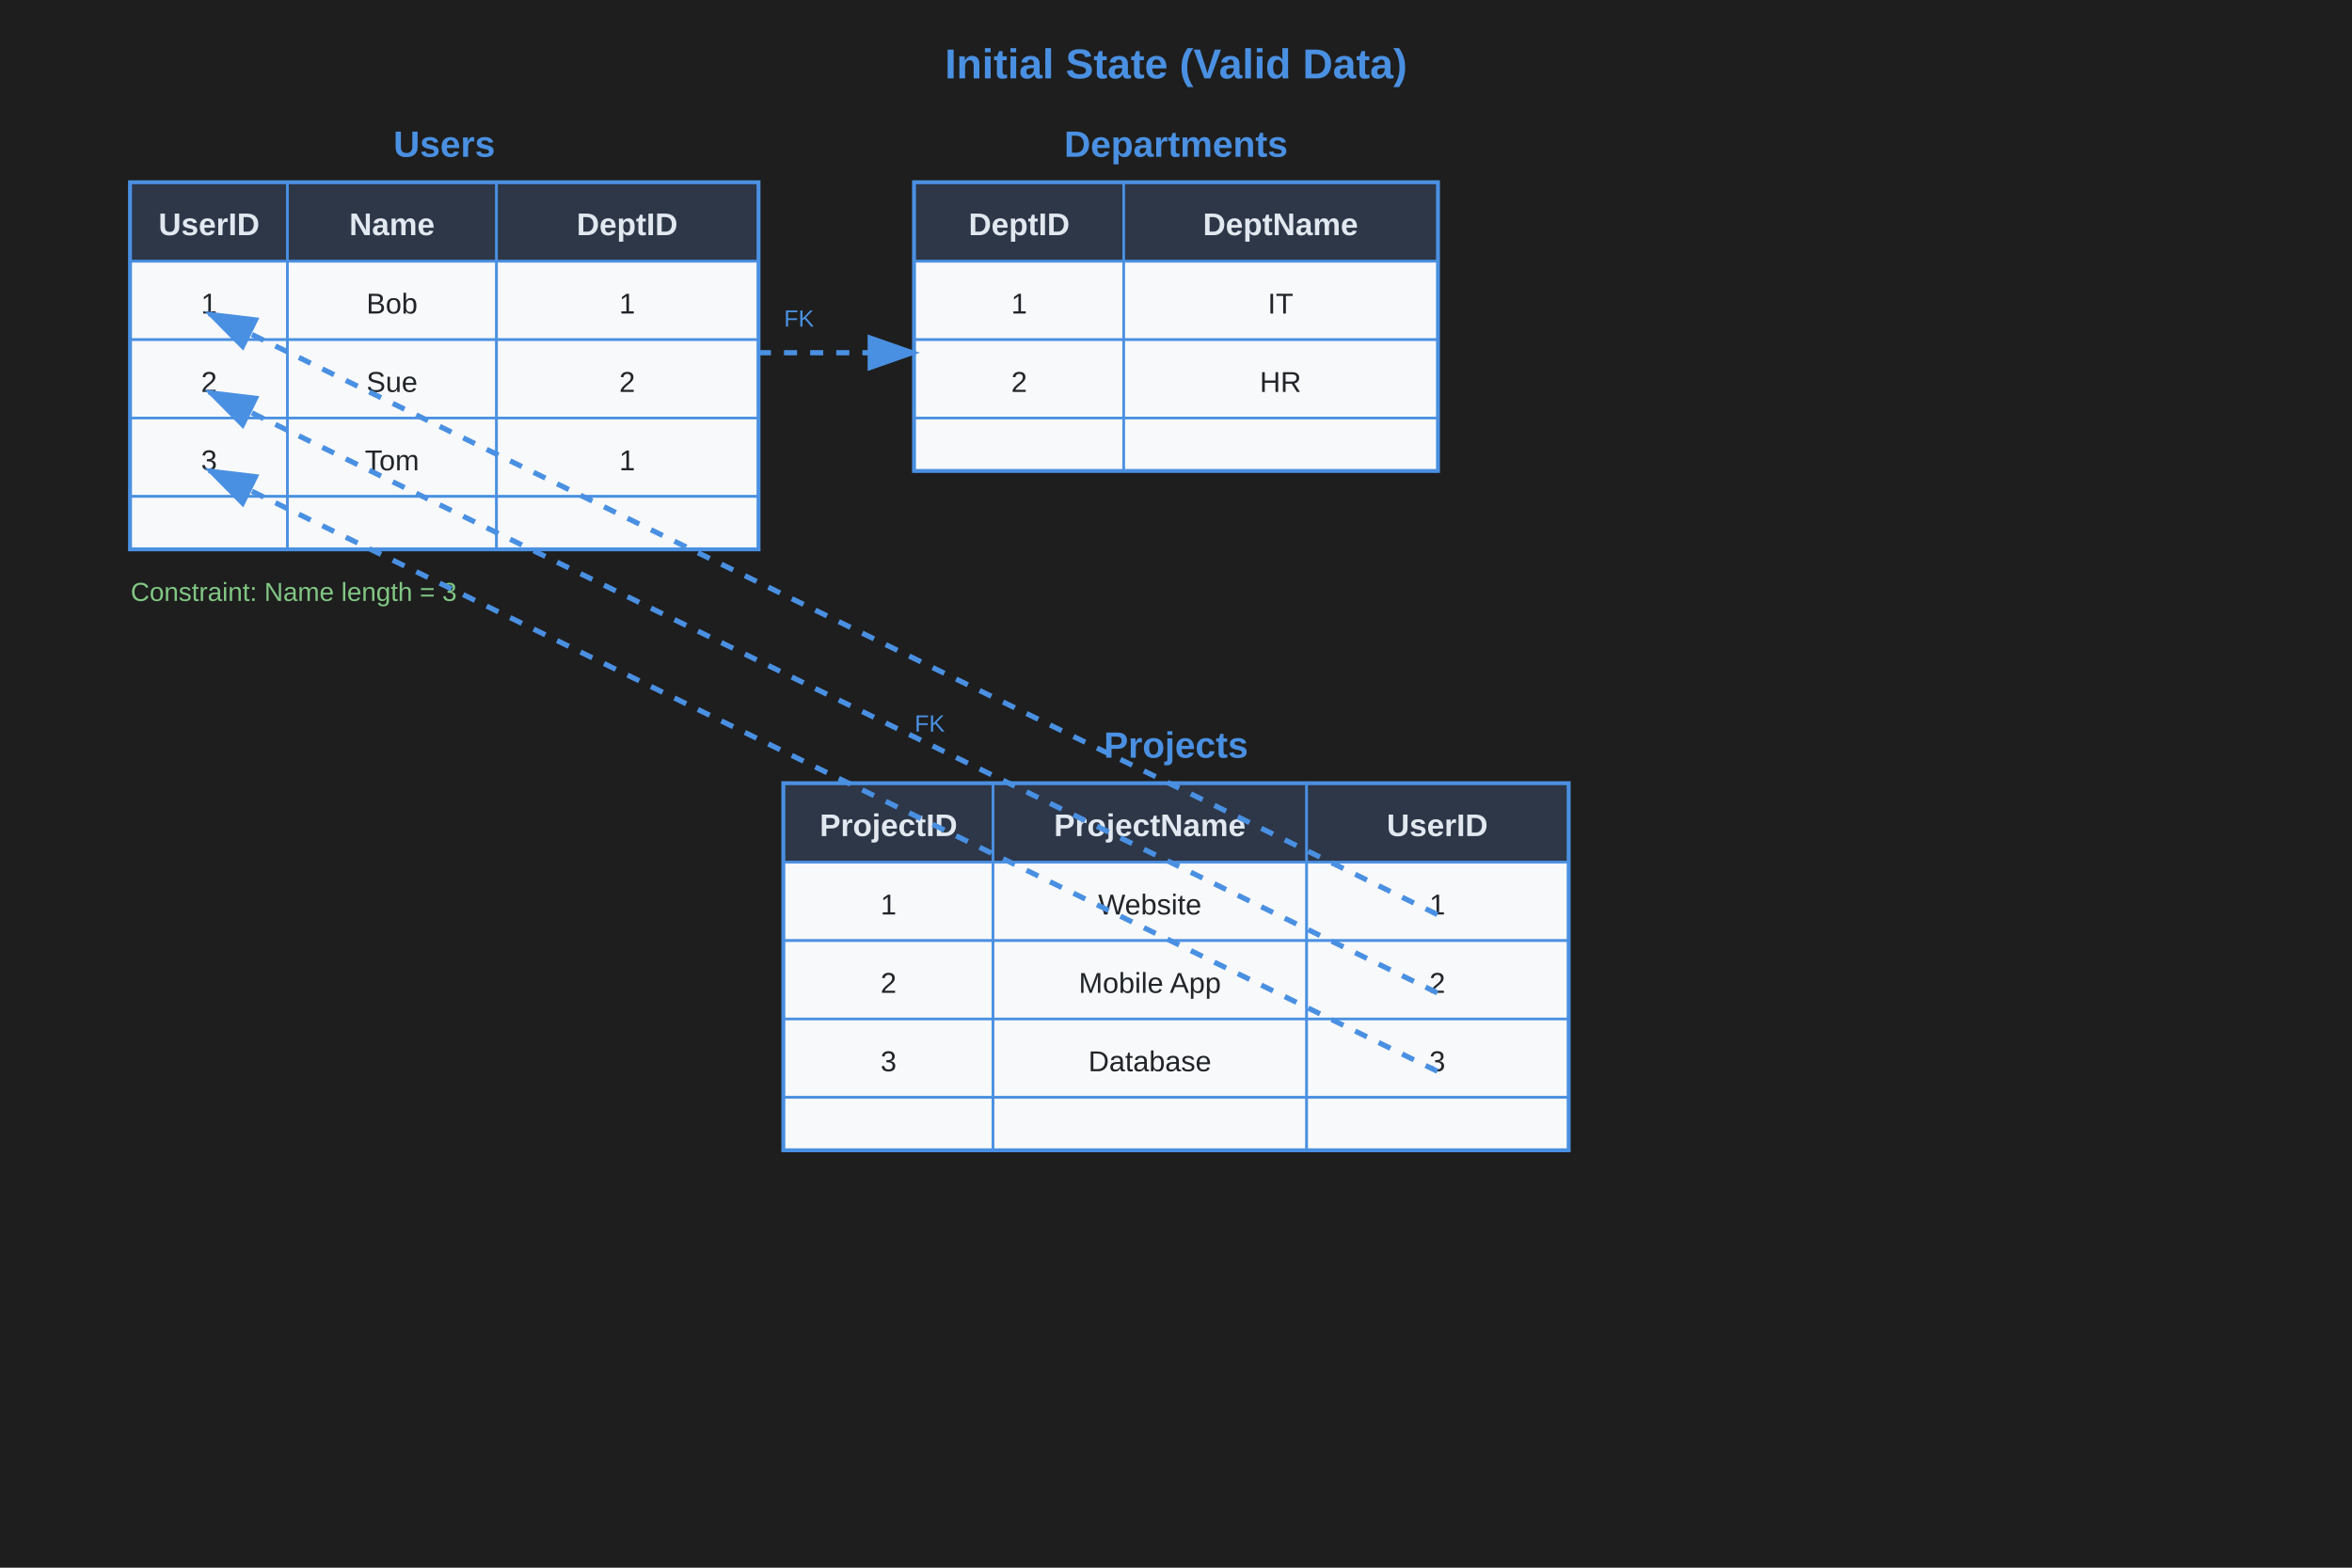
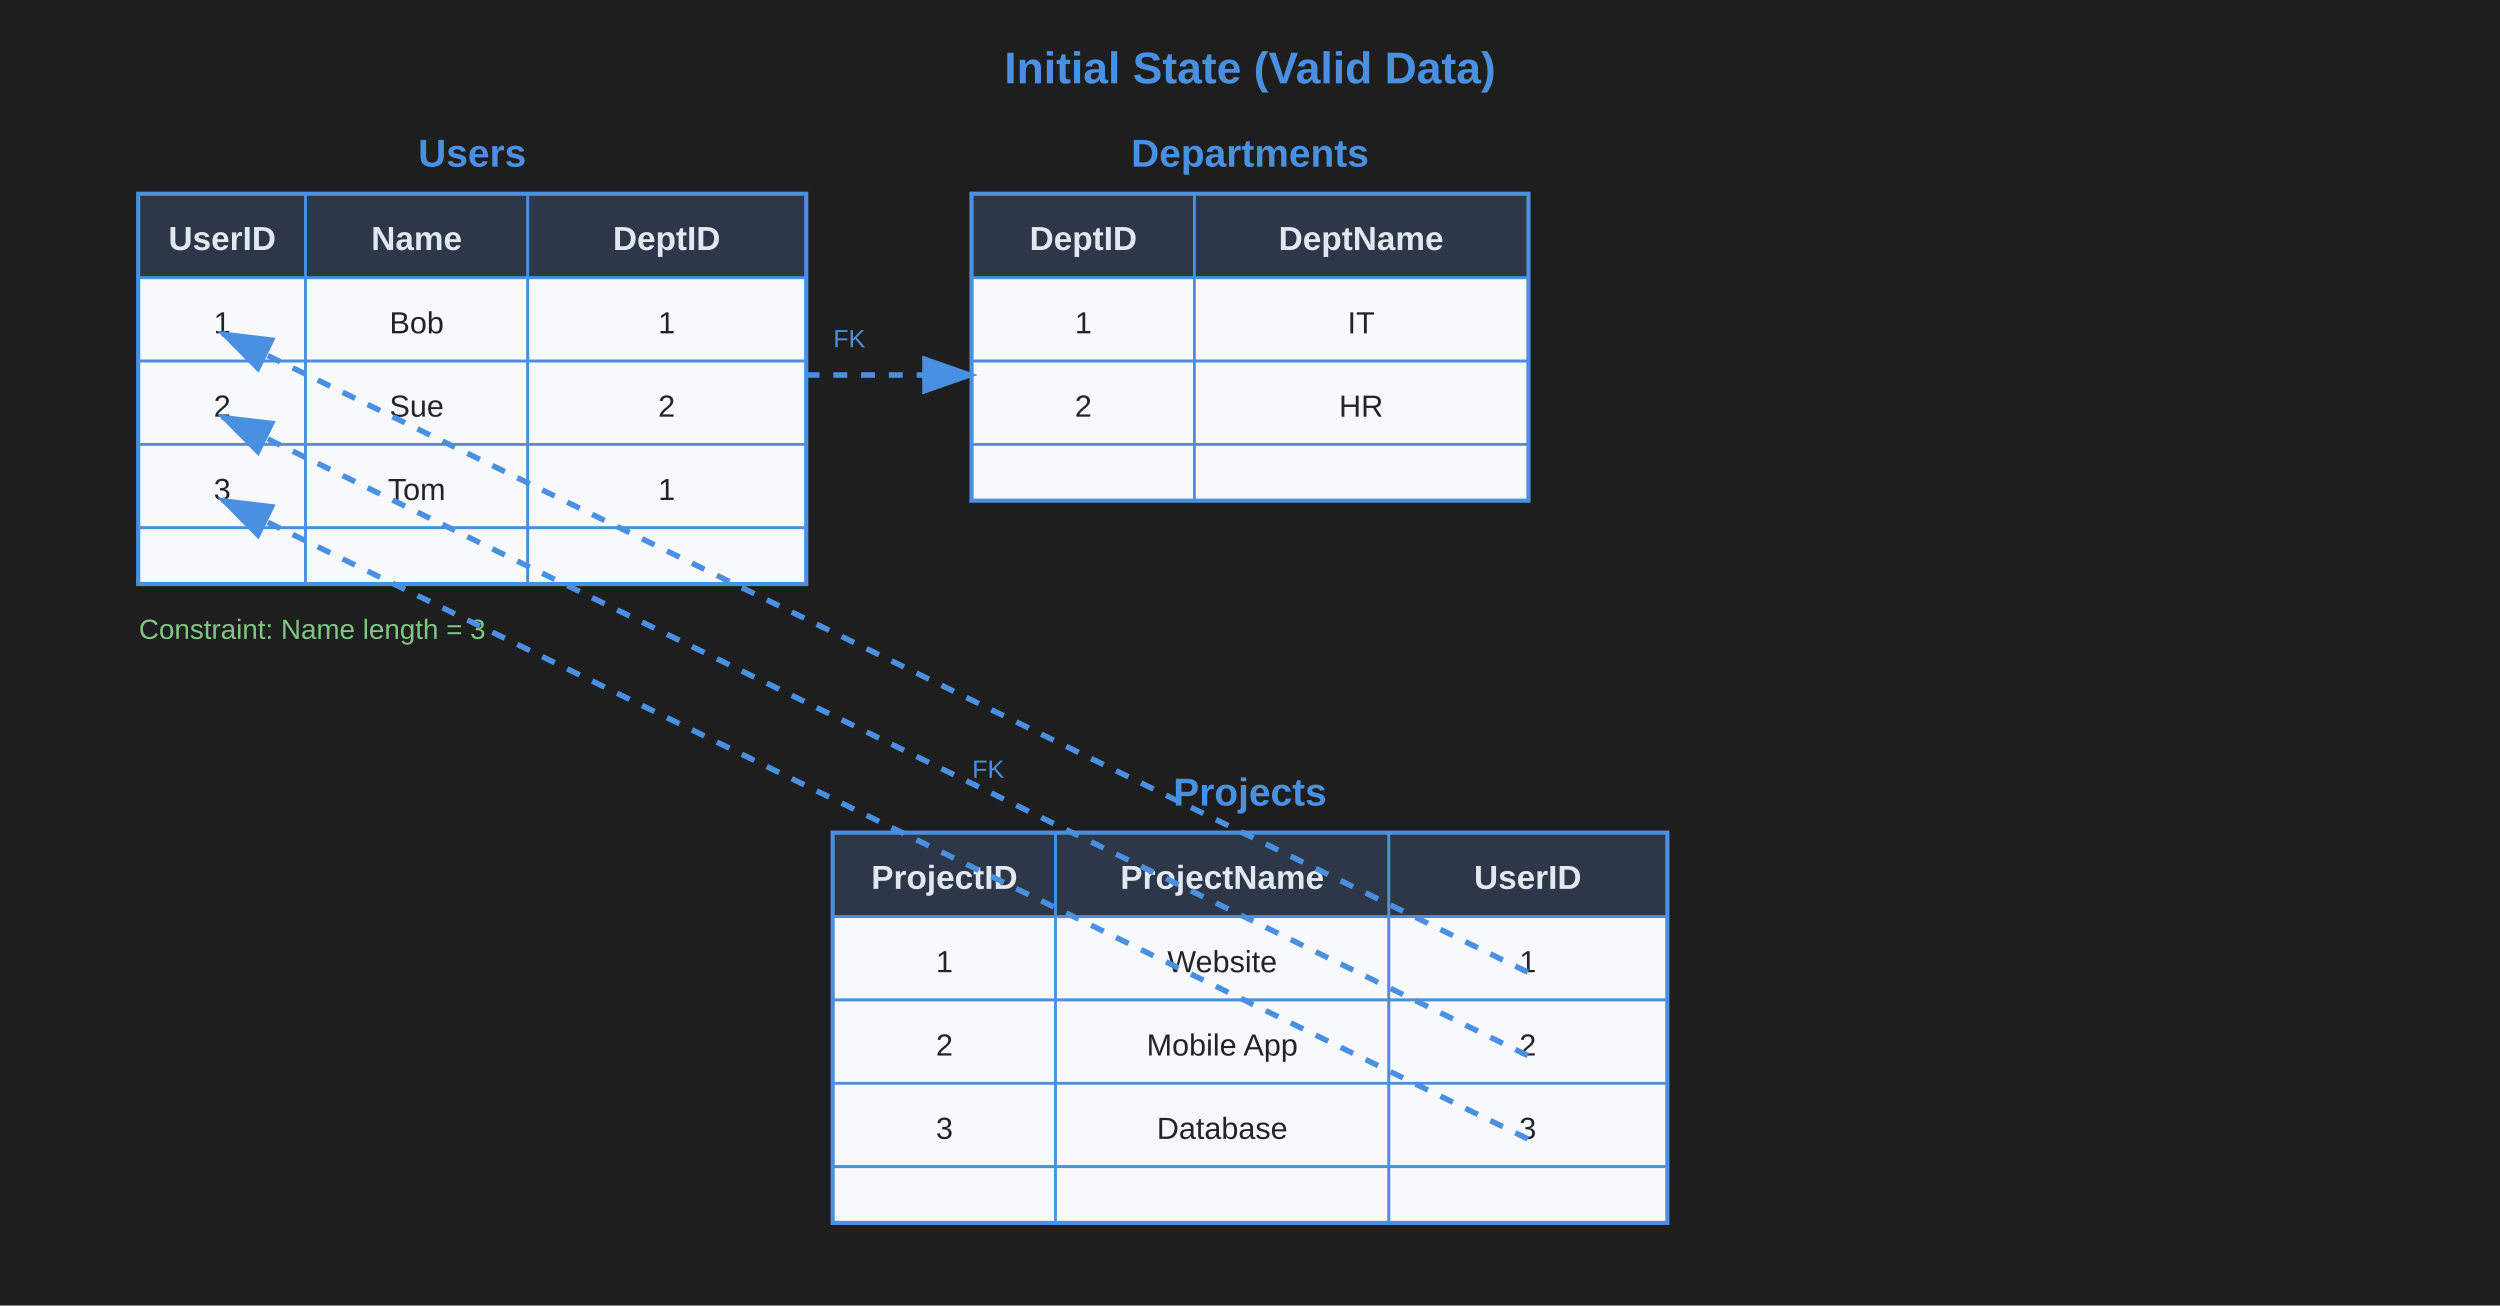
- <svg xmlns="http://www.w3.org/2000/svg" width="900" height="600">
+ <svg xmlns="http://www.w3.org/2000/svg" width="900" height="470">
  <defs>
    <style>
      .bg { fill: #1e1e1e; }
      .table-border { fill: none; stroke: #4a90e2; stroke-width: 2; }
      .table-header { fill: #2d3748; stroke: #4a90e2; stroke-width: 1; }
      .table-row { fill: #f8f9fa; stroke: #4a90e2; stroke-width: 1; }
      .table-title { font-family: Arial, sans-serif; font-size: 14px; font-weight: bold; text-anchor: middle; fill: #4a90e2; }
      .header-text { font-family: Arial, sans-serif; font-size: 12px; font-weight: bold; text-anchor: middle; fill: #e2e8f0; }
      .cell-text { font-family: Arial, sans-serif; font-size: 11px; text-anchor: middle; fill: #212529; }
      .fk-arrow { stroke: #4a90e2; stroke-width: 2; fill: none; stroke-dasharray: 5,5; marker-end: url(#arrowhead); }
      .constraint-text { font-family: Arial, sans-serif; font-size: 10px; text-anchor: start; fill: #81c784; }
      .state-title { font-family: Arial, sans-serif; font-size: 16px; font-weight: bold; text-anchor: middle; fill: #4a90e2; }
    </style>
    <defs>
      <marker id="arrowhead" markerWidth="10" markerHeight="7" refX="9" refY="3.5" orient="auto">
        <polygon points="0 0, 10 3.5, 0 7" fill="#4a90e2" />
      </marker>
    </defs>
  </defs>
-   <rect x="0" y="0" width="900" height="600" class="bg" />
+   <rect x="0" y="0" width="900" height="470" class="bg" />
  <text x="450" y="30" class="state-title">Initial State (Valid Data)</text>
  <rect x="50" y="70" width="240" height="140" class="table-border" />
  <text x="170" y="60" class="table-title">Users</text>
  <rect x="50" y="70" width="60" height="30" class="table-header" />
  <rect x="110" y="70" width="80" height="30" class="table-header" />
  <rect x="190" y="70" width="100" height="30" class="table-header" />
  <text x="80" y="90" class="header-text">UserID</text>
  <text x="150" y="90" class="header-text">Name</text>
  <text x="240" y="90" class="header-text">DeptID</text>
  <rect x="50" y="100" width="60" height="30" class="table-row" />
  <rect x="110" y="100" width="80" height="30" class="table-row" />
  <rect x="190" y="100" width="100" height="30" class="table-row" />
  <text x="80" y="120" class="cell-text">1</text>
  <text x="150" y="120" class="cell-text">Bob</text>
  <text x="240" y="120" class="cell-text">1</text>
  <rect x="50" y="130" width="60" height="30" class="table-row" />
  <rect x="110" y="130" width="80" height="30" class="table-row" />
  <rect x="190" y="130" width="100" height="30" class="table-row" />
  <text x="80" y="150" class="cell-text">2</text>
  <text x="150" y="150" class="cell-text">Sue</text>
  <text x="240" y="150" class="cell-text">2</text>
  <rect x="50" y="160" width="60" height="30" class="table-row" />
  <rect x="110" y="160" width="80" height="30" class="table-row" />
  <rect x="190" y="160" width="100" height="30" class="table-row" />
  <text x="80" y="180" class="cell-text">3</text>
  <text x="150" y="180" class="cell-text">Tom</text>
  <text x="240" y="180" class="cell-text">1</text>
  <rect x="50" y="190" width="60" height="20" class="table-row" />
  <rect x="110" y="190" width="80" height="20" class="table-row" />
  <rect x="190" y="190" width="100" height="20" class="table-row" />
  <text x="50" y="230" class="constraint-text">Constraint: Name length = 3</text>
  <rect x="350" y="70" width="200" height="110" class="table-border" />
  <text x="450" y="60" class="table-title">Departments</text>
  <rect x="350" y="70" width="80" height="30" class="table-header" />
  <rect x="430" y="70" width="120" height="30" class="table-header" />
  <text x="390" y="90" class="header-text">DeptID</text>
  <text x="490" y="90" class="header-text">DeptName</text>
  <rect x="350" y="100" width="80" height="30" class="table-row" />
  <rect x="430" y="100" width="120" height="30" class="table-row" />
  <text x="390" y="120" class="cell-text">1</text>
  <text x="490" y="120" class="cell-text">IT</text>
  <rect x="350" y="130" width="80" height="30" class="table-row" />
  <rect x="430" y="130" width="120" height="30" class="table-row" />
  <text x="390" y="150" class="cell-text">2</text>
  <text x="490" y="150" class="cell-text">HR</text>
  <rect x="350" y="160" width="80" height="20" class="table-row" />
  <rect x="430" y="160" width="120" height="20" class="table-row" />
  <rect x="300" y="300" width="300" height="140" class="table-border" />
  <text x="450" y="290" class="table-title">Projects</text>
  <rect x="300" y="300" width="80" height="30" class="table-header" />
  <rect x="380" y="300" width="120" height="30" class="table-header" />
  <rect x="500" y="300" width="100" height="30" class="table-header" />
  <text x="340" y="320" class="header-text">ProjectID</text>
  <text x="440" y="320" class="header-text">ProjectName</text>
  <text x="550" y="320" class="header-text">UserID</text>
  <rect x="300" y="330" width="80" height="30" class="table-row" />
  <rect x="380" y="330" width="120" height="30" class="table-row" />
  <rect x="500" y="330" width="100" height="30" class="table-row" />
  <text x="340" y="350" class="cell-text">1</text>
  <text x="440" y="350" class="cell-text">Website</text>
  <text x="550" y="350" class="cell-text">1</text>
  <rect x="300" y="360" width="80" height="30" class="table-row" />
  <rect x="380" y="360" width="120" height="30" class="table-row" />
  <rect x="500" y="360" width="100" height="30" class="table-row" />
  <text x="340" y="380" class="cell-text">2</text>
  <text x="440" y="380" class="cell-text">Mobile App</text>
  <text x="550" y="380" class="cell-text">2</text>
  <rect x="300" y="390" width="80" height="30" class="table-row" />
  <rect x="380" y="390" width="120" height="30" class="table-row" />
  <rect x="500" y="390" width="100" height="30" class="table-row" />
  <text x="340" y="410" class="cell-text">3</text>
  <text x="440" y="410" class="cell-text">Database</text>
  <text x="550" y="410" class="cell-text">3</text>
  <rect x="300" y="420" width="80" height="20" class="table-row" />
  <rect x="380" y="420" width="120" height="20" class="table-row" />
  <rect x="500" y="420" width="100" height="20" class="table-row" />
  <line x1="290" y1="135" x2="350" y2="135" class="fk-arrow" />
  <line x1="550" y1="350" x2="80" y2="120" class="fk-arrow" />
  <line x1="550" y1="380" x2="80" y2="150" class="fk-arrow" />
  <line x1="550" y1="410" x2="80" y2="180" class="fk-arrow" />
  <text x="300" y="125" style="font-family: Arial, sans-serif; font-size: 9px; fill: #4a90e2;">FK</text>
  <text x="350" y="280" style="font-family: Arial, sans-serif; font-size: 9px; fill: #4a90e2;">FK</text>
</svg>
